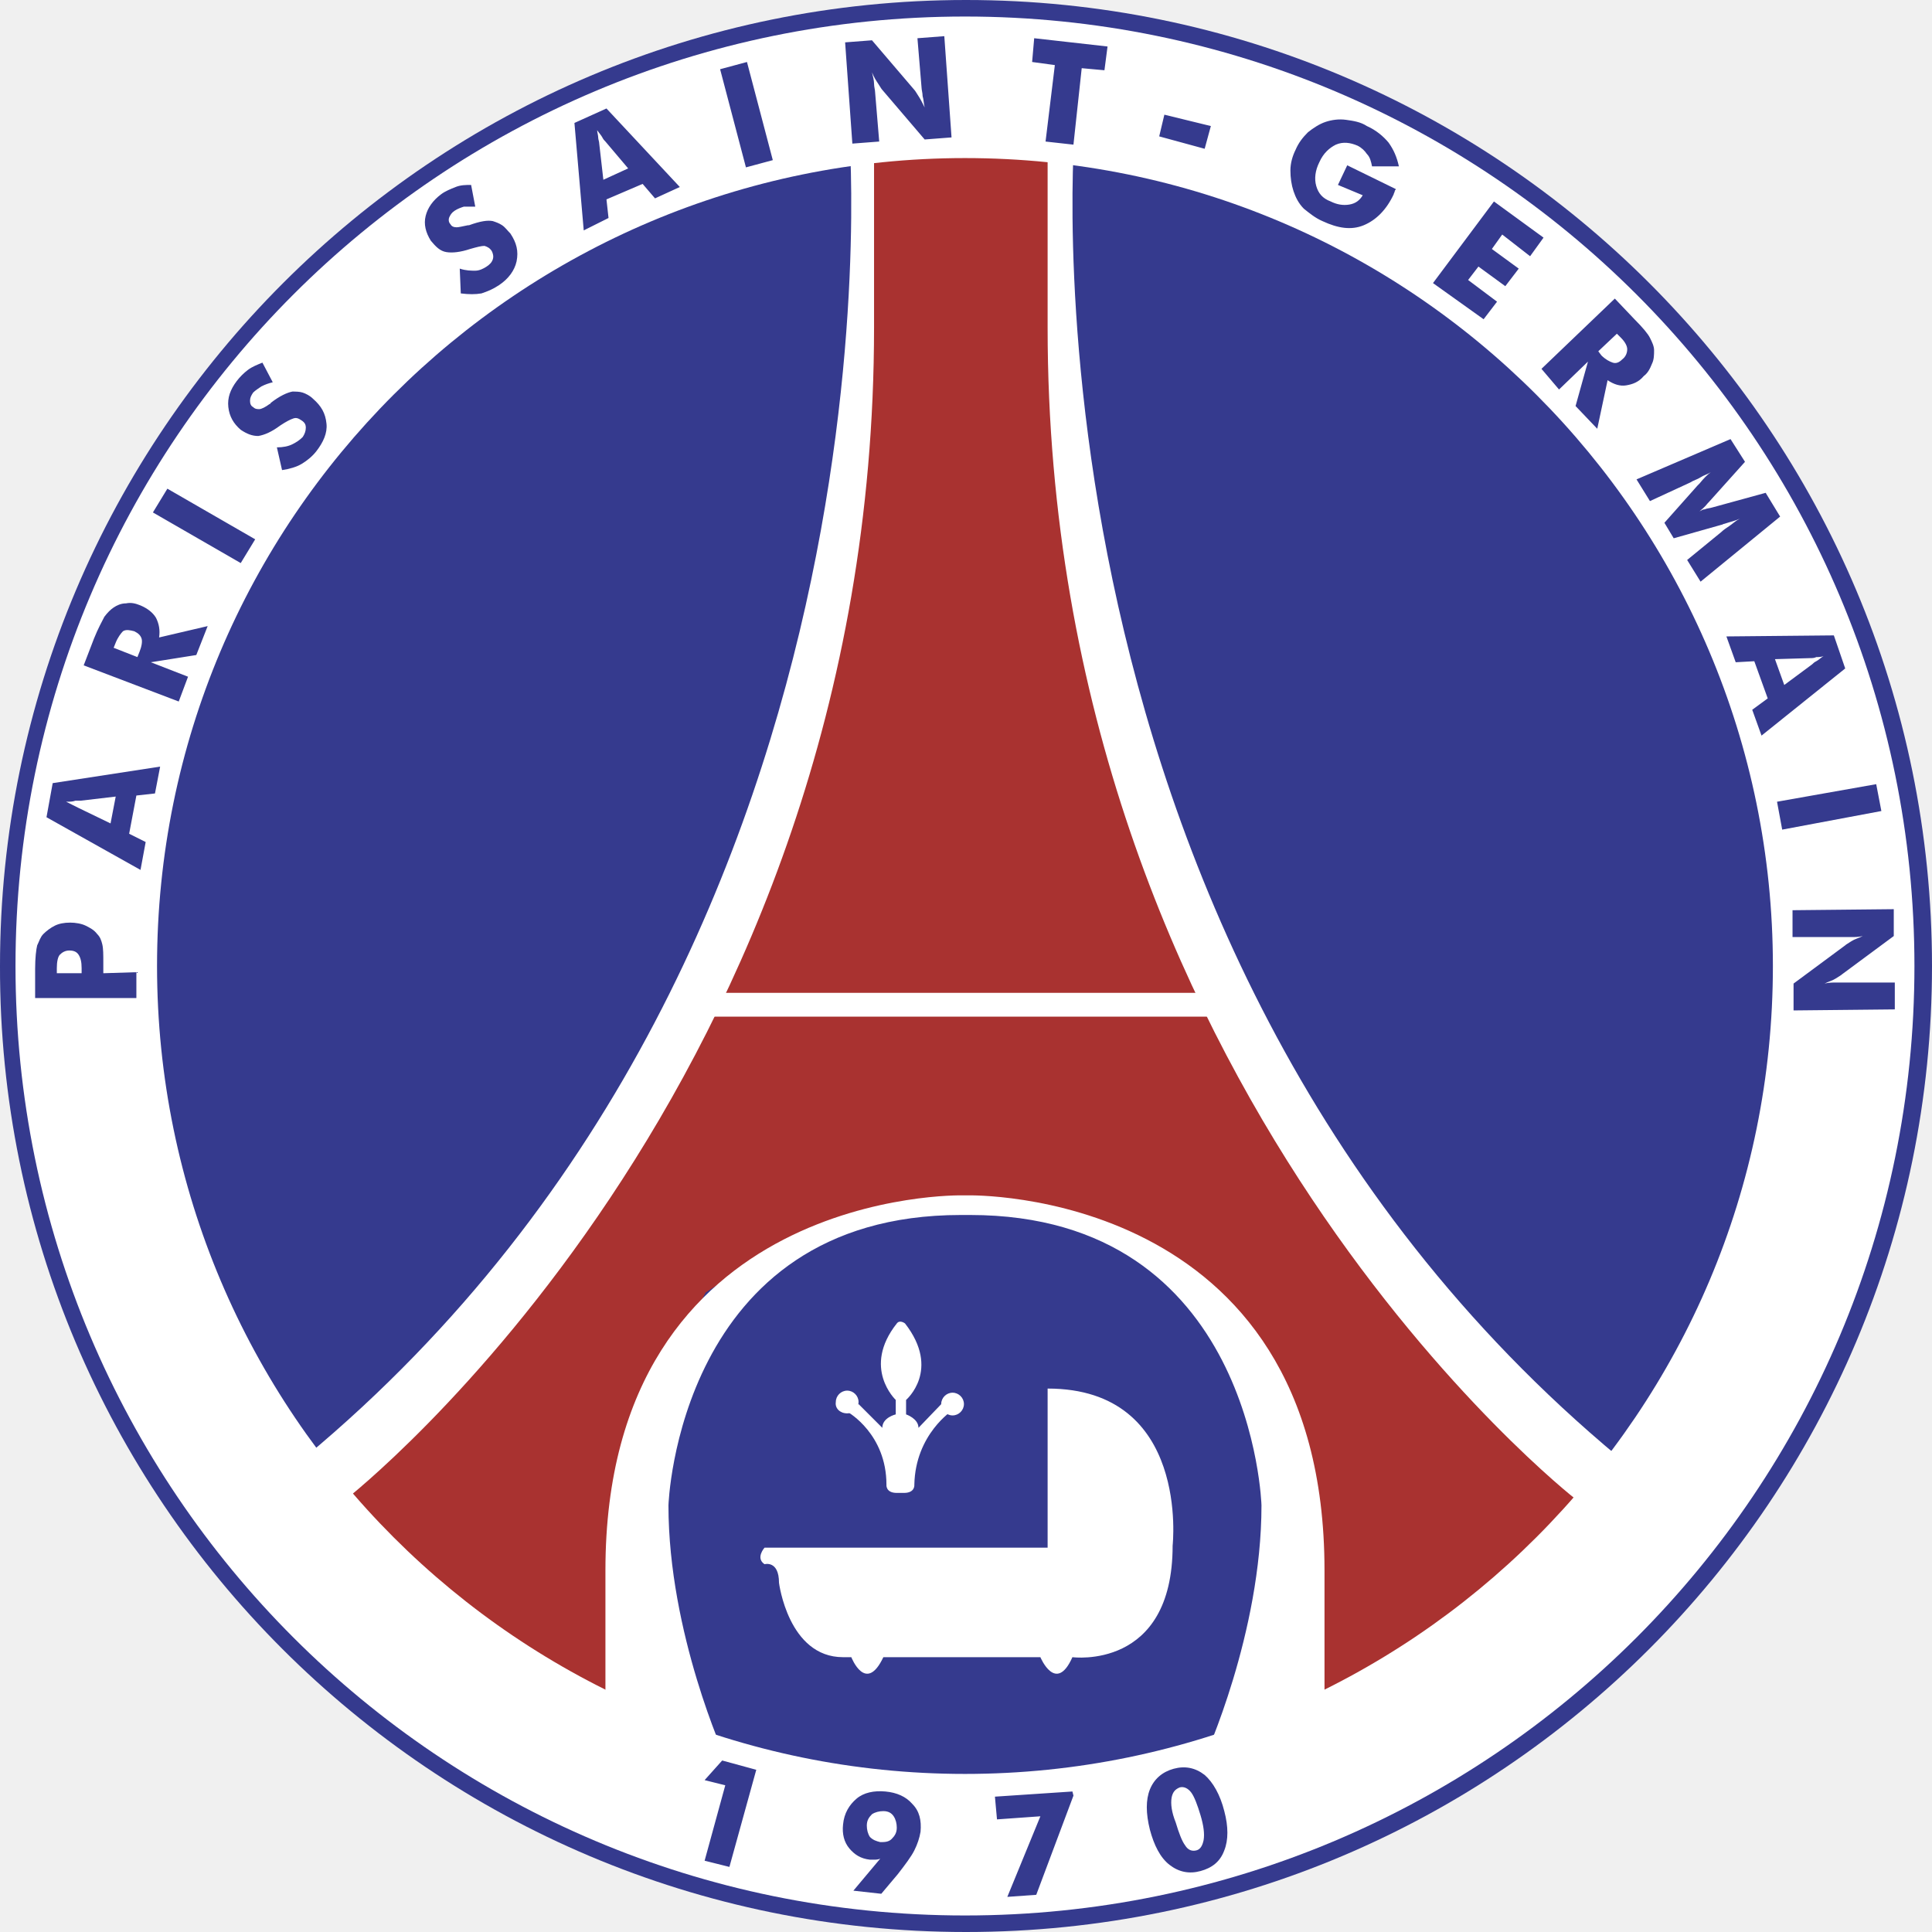
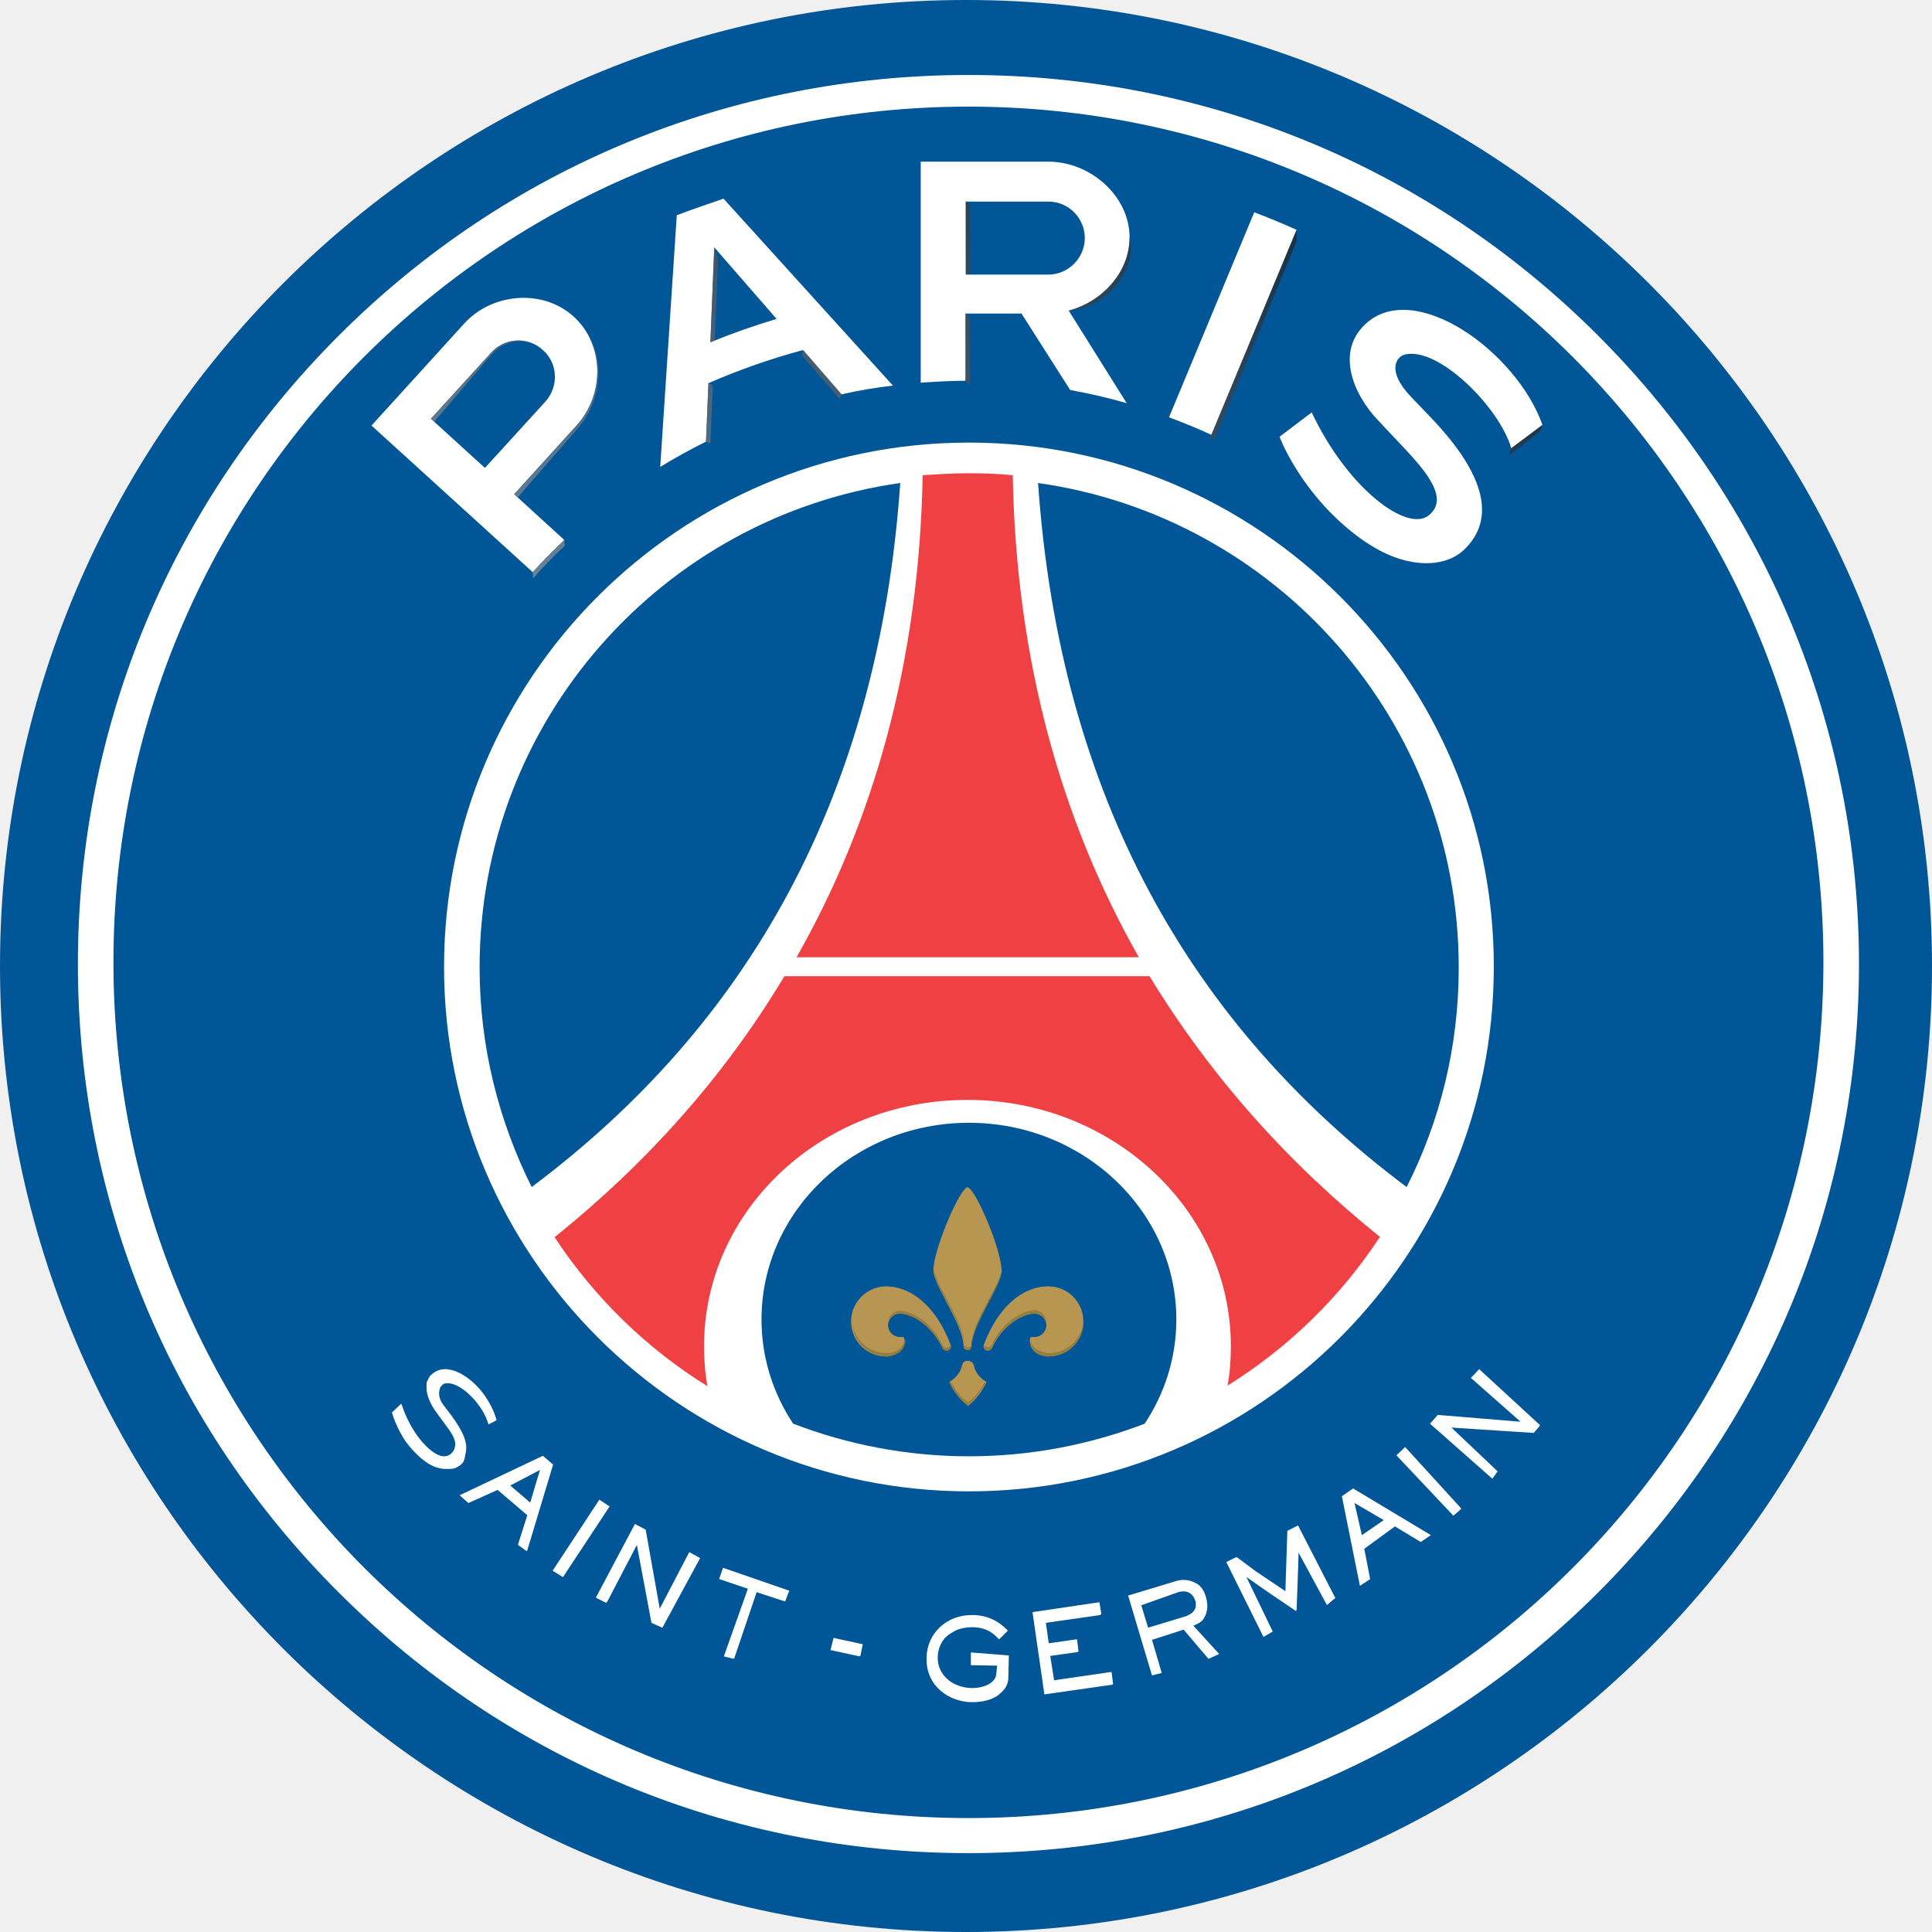
- <svg xmlns="http://www.w3.org/2000/svg" viewBox="-417.1 607.1 187 187">
-   <path fill="#353A8E" d="M-323.6 794.1c51.7 0 93.5-41.9 93.5-93.5 0-51.7-41.9-93.5-93.5-93.5s-93.5 41.9-93.5 93.5c-.1 51.6 41.8 93.5 93.5 93.5z" />
-   <path fill="#FFF" d="M-334.9 620.1s6.7 84.2-58.6 132.7l18.7 13 50-103.8v-41.6l-10.1-.3zm21.8 0s-6.7 84.2 58.6 132.7l-18.7 13-50-103.8v-41.6l10.1-.3z" />
-   <path fill="#A93230" d="M-317.9 724.2l4.4 1.1 6.3 1.9 7.8 5 7.4 14.3v31.9l30.5-20.2-3.1-6s-51.1-39.8-51.1-113.4v-19.9h-16.8v19.9c0 73.5-51.1 113.4-51.1 113.4l-3.1 6 30.5 20.2v-31.9l7.4-14.3 7.8-5 6.3-1.9 4.4-1.1h12.4z" />
-   <path fill="#FFF" d="M-350.3 703.2h52.7v2.3h-52.7m26.2 19.2c-27.4 0-28.3 28.1-28.3 28.1 0 12.4 5.5 24.4 5.5 24.4l-11.6.2v-18.3c0-37 34.5-36.3 34.5-36.3h.6s34.5-.8 34.5 36.3v18.3l-11.6-.2s5.5-12 5.5-24.4c0 0-.8-28.1-28.2-28.1h-.9z" />
-   <path fill="#FFF" d="M-323.7 778.8c21.6 0 41.2-8.8 55.3-22.9 14.2-14.2 22.9-33.7 22.9-55.3s-8.8-41.2-22.9-55.3c-14.2-14.2-33.7-22.9-55.3-22.9s-41.2 8.8-55.3 22.9c-14.2 14.2-22.9 33.7-22.9 55.3s8.8 41.2 22.9 55.3c14.1 14.1 33.7 22.9 55.3 22.9zm0 13.7c-25.4 0-48.4-10.3-65-26.9s-26.9-39.6-26.9-65 10.3-48.4 26.9-65c16.6-16.6 39.6-26.9 65-26.9s48.4 10.3 65 26.9c16.6 16.6 26.9 39.6 26.9 65s-10.3 48.4-26.9 65-39.6 26.9-65 26.9z" />
-   <path fill="#353A8E" d="M-411.6 701.3v-.5c0-.6.1-1.1.3-1.3.2-.2.5-.4.9-.4s.7.1.9.4c.2.3.3.7.3 1.3v.5h-2.4zm4.5 0v-1c0-.8 0-1.4-.1-1.8-.1-.4-.2-.7-.5-1-.3-.4-.7-.6-1.1-.8-.4-.2-1-.3-1.5-.3-.6 0-1.1.1-1.5.3-.4.2-.8.5-1.1.8-.3.3-.4.7-.6 1.1-.1.4-.2 1.2-.2 2.3v2.8h9.8v-2.5l-3.2.1zm-2.4-16l-.6-.3-.6-.3c.4 0 .6 0 .9-.1h.5l3.4-.4-.5 2.6-3.1-1.5zm6.5 3.3l-1.6-.8.7-3.7 1.8-.2.5-2.6-10.4 1.6-.6 3.3 9.1 5.1.5-2.7zm-3.1-18.8l.2-.5c.2-.5.5-.9.7-1.1.3-.2.7-.1 1.1 0 .4.2.6.4.7.7.1.3 0 .8-.2 1.3l-.2.5-2.3-.9zm7.2 2.8l-3.6-1.4 4.4-.7 1.1-2.8-4.7 1.1c.1-.7 0-1.3-.3-1.9-.3-.5-.8-.9-1.5-1.2-.5-.2-.9-.3-1.4-.2-.5 0-.9.2-1.2.4-.3.2-.6.5-.9.9-.2.4-.6 1.1-1 2.1l-1 2.6 9.2 3.5.9-2.4zm5.1-11l-8.5-4.9 1.4-2.3 8.5 4.9m2.1-8.9c.6 0 1.1-.1 1.5-.3.4-.2.7-.4 1-.7.2-.3.3-.6.3-.9 0-.3-.1-.5-.4-.7-.3-.2-.5-.3-.8-.2-.3.1-.7.3-1.3.7-.8.6-1.5.9-2.1 1-.6 0-1.1-.2-1.7-.6-.7-.6-1.1-1.3-1.2-2.2-.1-.9.2-1.7.8-2.5.3-.4.7-.8 1.1-1.1.4-.3.9-.5 1.4-.7l1 1.9c-.4.1-.7.2-1.1.4-.3.2-.6.4-.8.6-.2.3-.3.5-.3.8s.1.5.3.6c.2.2.4.2.6.2.2 0 .6-.2 1-.5 0 0 .1 0 .1-.1.9-.7 1.6-1 2.1-1.1.3 0 .7 0 1 .1.3.1.7.3 1 .6.8.7 1.2 1.4 1.3 2.4.1.9-.3 1.8-1 2.7-.4.5-.9.9-1.4 1.2s-1.2.5-1.9.6l-.5-2.2zm17.7-17.3c.6.2 1.1.2 1.5.2s.8-.2 1.1-.4c.3-.2.5-.4.6-.7.1-.3 0-.6-.1-.8-.2-.3-.4-.4-.7-.5-.3 0-.7.1-1.4.3-.9.3-1.7.4-2.3.3-.6-.1-1-.5-1.5-1.1-.5-.8-.7-1.6-.5-2.4.2-.8.7-1.5 1.5-2.1.4-.3.9-.5 1.4-.7s1-.2 1.5-.2l.4 2.1h-1.1c-.3.1-.6.2-.9.4-.3.2-.4.4-.5.6-.1.2-.1.5.1.7.1.2.3.3.6.3.2 0 .6-.1 1.1-.2h.1c1.1-.4 1.8-.5 2.3-.4.3.1.6.2.9.4.3.2.5.5.8.8.6.9.8 1.7.6 2.7-.2.9-.8 1.7-1.7 2.3-.6.4-1.1.6-1.7.8-.6.1-1.2.1-2 0l-.1-2.4zm13.5-12.1c0-.2-.1-.4-.1-.6s-.1-.5-.1-.7c.2.3.4.5.5.7s.2.3.3.4l2.2 2.6-2.4 1.1-.4-3.5zm.9 7.2l-.2-1.8 3.5-1.5 1.2 1.4 2.4-1.1-7.1-7.6-3.1 1.4.9 10.4 2.4-1.2zm13.3-4.9l-2.5-9.5 2.6-.7 2.5 9.5m7.7-1.6l-.7-9.8 2.6-.2 4.1 4.8c.1.1.2.3.4.6s.4.7.6 1.1c-.1-.4-.1-.8-.2-1.1 0-.3-.1-.6-.1-.8l-.4-4.8 2.6-.2.7 9.8-2.6.2-4.1-4.8c-.1-.1-.2-.3-.4-.6s-.4-.6-.6-1.1c.1.4.2.8.2 1.1 0 .3.1.6.1.8l.4 4.8-2.6.2zm18.7-.2l.9-7.4-2.2-.3.2-2.3 7.1.8-.3 2.3-2.2-.2-.8 7.4m8.3-.8l.5-2.1 4.5 1.1-.6 2.2m12.9 3.5l.9-1.9 4.7 2.3c0 .1-.1.1-.1.2s-.1.2-.1.3c-.7 1.5-1.7 2.5-2.9 3s-2.5.3-4-.4c-.7-.3-1.3-.8-1.8-1.2-.5-.5-.8-1.1-1-1.7-.2-.6-.3-1.3-.3-2s.2-1.4.5-2c.3-.7.7-1.2 1.2-1.7.5-.4 1.1-.8 1.7-1 .6-.2 1.3-.3 2-.2.7.1 1.4.2 2 .6.9.4 1.6 1 2.1 1.6.5.7.8 1.4 1 2.3h-2.6c-.1-.5-.2-.9-.5-1.2-.2-.3-.5-.6-.9-.8-.7-.3-1.4-.4-2.1-.1-.6.3-1.2.8-1.6 1.7-.4.8-.5 1.6-.3 2.3.2.7.6 1.2 1.4 1.5.6.3 1.2.4 1.8.3.6-.1 1-.4 1.3-.9l-2.4-1zm9.2 9.5l5.9-7.9 4.8 3.5-1.3 1.8-2.7-2.1-1 1.4 2.6 1.9-1.3 1.7-2.6-1.9-1 1.3 2.8 2.1-1.3 1.7m12.9 1.4l.4.4c.4.4.6.8.6 1.1s-.1.7-.5 1c-.3.3-.6.4-.9.3-.3-.1-.7-.3-1.1-.7l-.3-.4 1.8-1.7zm-5.6 5.4l2.8-2.7-1.2 4.3 2.1 2.2 1-4.7c.6.4 1.2.6 1.8.5.6-.1 1.2-.3 1.7-.9.4-.3.6-.7.8-1.2.2-.4.2-.9.2-1.3s-.2-.8-.4-1.2c-.2-.4-.7-1-1.5-1.8l-1.9-2-7.1 6.8 1.7 2zm13.7 18.6l-1.3-2.1 3.3-2.7c.2-.2.5-.4.8-.6.3-.2.6-.5 1-.7-.4.2-.9.3-1.5.5-.1 0-.2.1-.3.1l-4.6 1.3-.9-1.5 3.2-3.6.2-.2c.4-.5.8-.9 1.1-1.1-.3.2-.7.3-1 .5-.3.2-.7.3-1 .5l-3.9 1.8-1.3-2.1 9.1-3.9 1.4 2.2-3.5 3.9-.1.1c-.3.4-.6.6-.8.8.2-.1.3-.2.5-.2.2-.1.5-.1.8-.2l5.1-1.4 1.4 2.3-7.7 6.3zm10.6 7.4c.2 0 .4 0 .6-.1.2 0 .5 0 .7-.1-.3.2-.5.4-.7.5-.2.1-.3.2-.4.3l-2.7 2-.9-2.5 3.4-.1zm-7.2.4l1.8-.1 1.3 3.6-1.5 1.1.9 2.5 8.1-6.5-1.1-3.2-10.4.1.9 2.5zm4 13.5l9.6-1.7.5 2.6-9.6 1.8m1 7.8l9.8-.1v2.6l-5 3.7c-.1.1-.3.2-.6.4s-.7.3-1.1.5c.4-.1.8-.1 1.1-.1h5.7v2.6l-9.8.1v-2.6l5-3.7c.1-.1.3-.2.6-.4s.7-.3 1.1-.5c-.4.1-.8.1-1.1.1h-5.7v-2.6zm-105.3 92l2-7.3-2-.5 1.7-1.9 3.3.9-2.6 9.4m13.6-2.9c-.2-.3-.3-.7-.3-1.1 0-.5.2-.8.5-1.1.3-.2.7-.3 1.1-.3.5 0 .8.2 1 .5.2.3.3.7.3 1.1 0 .5-.2.8-.5 1.1-.3.3-.7.3-1.1.3-.4-.1-.7-.2-1-.5zm-1.6 5.2l2.7.3 1.6-1.9c.7-.9 1.3-1.7 1.6-2.3s.5-1.2.6-1.8c.1-1.1-.1-2-.8-2.7-.6-.7-1.5-1.1-2.6-1.2-1.1-.1-2.1.1-2.8.7-.7.6-1.2 1.4-1.3 2.5-.1.9.1 1.7.6 2.3s1.1 1 2 1.1h.5s.3 0 .5-.1l-2.6 3.1zm14.9.6l3.2-7.8-4.2.3-.2-2.2 7.5-.5.1.4-3.6 9.6m13.1-9.4c.1-.5.3-.8.8-1 .4-.1.8.1 1.1.5.3.4.6 1.2.9 2.2.3 1 .4 1.8.3 2.4-.1.5-.3.9-.7 1-.4.1-.8 0-1.1-.5-.3-.4-.6-1.2-.9-2.2-.4-1-.5-1.8-.4-2.4zm3.2-2.2c-.9-.7-1.9-.9-3-.6-1.1.3-1.9 1-2.3 2-.4 1-.4 2.3 0 3.9.4 1.5 1 2.7 1.9 3.4.9.7 1.9.9 3 .6 1.1-.3 1.9-.9 2.3-2 .4-1 .4-2.3 0-3.8-.4-1.6-1.1-2.8-1.9-3.5z" />
-   <path fill="#FFF" d="M-315.7 756.9h-27.4s-.9 1 0 1.6c0 0 1.4-.4 1.4 1.8 0 0 .9 7.2 6.2 7.2h.8s1.4 3.6 3.1 0h15.2s1.5 3.6 3.1 0c0 0 9.7 1.3 9.7-10.8 0 0 1.7-15.2-12.1-15.2v15.4zm-19.4-13c.6 0 1.1-.5 1.1-1.1 0-.6-.5-1.1-1.1-1.1s-1.1.5-1.1 1.1c-.1.6.4 1.1 1.1 1.1zm10.2.2c-.6 0-1.1-.5-1.1-1.1 0-.6.5-1.1 1.1-1.1.6 0 1.1.5 1.1 1.1 0 .6-.5 1.1-1.1 1.1z" />
-   <path fill="#FFF" d="M-330.3 751.6c-1.1 0-1-.8-1-.8 0-4.9-3.7-7-3.7-7l1-.8 2.3 2.3c0-1 1.3-1.3 1.3-1.3v-1.4s-3.3-3.1.1-7.4c.3-.4.8 0 .8 0 3.5 4.5.1 7.4.1 7.4v1.4s1.2.4 1.2 1.3l2.5-2.6.8.9s-3.6 2.3-3.7 7.2c0 0 .1.8-1 .8h-.7z" />
+ <svg xmlns="http://www.w3.org/2000/svg" width="396.8" height="396.8" viewBox="0 0 396.8 396.8">
+   <path fill="#005696" d="M198.4 0C89 0 0 89 0 198.4s89 198.4 198.4 198.4 198.4-89 198.4-198.4S307.8 0 198.4 0" />
+   <path fill="#FFF" d="M95.3 66.5l-19 20.9 33.1 30.1c2.1-2.3 4.2-4.4 6.5-6.6l-10.3-9.4 12.8-14.1c5.8-6.4 5.8-16.6-.6-22.4-6.3-5.7-16.7-4.9-22.5 1.5m16.7 16L99.6 96.1 88.5 86l12.4-13.6c2.8-3.1 7.6-3.3 10.6-.5 3.1 2.7 3.3 7.5.5 10.6m27-38.3l-3.4 51.7c3.1-1.9 6.2-3.6 9.4-5.2l.5-12c6.2-2.7 12.7-5 19.4-6.8l7.9 9.1c3.5-.8 7-1.4 10.6-1.8l-34.8-38.4c-3.2 1.1-6.4 2.2-9.6 3.4m6.9 26.1l.8-19.5 12.8 14.7c-4.7 1.4-9.2 3-13.6 4.8M232 48.8c0-8.6-8.1-15.6-16.7-15.6h-26.2v45.4c3-.2 6.1-.4 9.2-.4V64.4h11.5l10 15.7c3.9.7 7.8 1.6 11.6 2.7l-11.9-19c6.8-1.8 12.5-7.8 12.5-15m-16.7 7.6h-16.9v-15h16.9c4.2 0 7.5 3.4 7.5 7.5s-3.4 7.5-7.5 7.5m74.4 25l4.5 4.7c10.7 11.3 13.2 20.5 6.4 26.9-2.7 2.5-6.9 3.2-11.1 2.3-5.3-1-11.2-4.8-16.7-10.5-4.8-5-8.4-11-10-15.1l6.6-5c7.4 15.7 19.7 24.8 24.1 21.1 4.1-3.4-.4-8.8-5.5-14.2l-5-5.3c-5.2-5.5-8.6-14.1-2.6-19.7 10-9.5 31.1 5.6 36.4 20.7l-6.4 4.8c-2.4-8.4-14.9-20.9-21.8-19.3-1.8.4-3.9 3.3 1.1 8.6m-23.4-34.2l-17.5 42.1c-2.8-1.3-5.8-2.5-8.7-3.6l17.5-42.1c2.9 1.1 5.8 2.3 8.7 3.6" />
+   <path fill="#B79651" d="M197.6 280.4c-.3 1.4-1.2 2.5-2.4 3.3-.2.1-.2.2-.1.4.7 1.4 1.9 3.2 3.4 4.4.2.2.3.2.3.2s.1 0 .3-.2c1.5-1.2 2.7-3 3.4-4.4.1-.2.1-.3-.1-.4-1.2-.7-2.1-1.9-2.4-3.3-.1-.5-.6-.9-1.2-.9-.6-.1-1.1.3-1.2.9m.8-36.4c-2 1.6-6.7 13-6.7 16.9 0 3.1 6.2 11.2 6.2 15.6 0 .4.4.8.8.8.5 0 .8-.4.8-.8 0-4.4 6.2-12.5 6.2-15.6 0-4.1-5.4-17.1-7.1-17.1.1 0-.1.1-.2.2" />
+   <path fill="#B79653" d="M174.8 271.4c0 4 3.2 7.2 7.2 7.2 1.2 0 2.4-.6 3-1.2 1-1.2.8-2.3.7-2.6-.1-.3-.4-.2-.5-.2h-.4c-1.3 0-2.4-1.1-2.4-2.4 0-1.3 1.1-2.4 2.4-2.4 2.4 0 6.5 2.3 8.8 7.1.1.3.5.5.8.5.5 0 .9-.4.9-.9 0-.1 0-.3-.1-.4-2.9-7.7-8-11.9-13.2-11.9-3.9 0-7.2 3.2-7.2 7.2" />
+   <path fill="#B79651" d="M202.1 276.1c-.1.1-.1.2-.1.4 0 .5.4.9.9.9.3 0 .6-.2.8-.5 2.2-4.8 6.4-7.1 8.8-7.1 1.3 0 2.4 1.1 2.4 2.4 0 1.3-1.1 2.4-2.4 2.4h-.4c-.1 0-.4-.1-.5.2-.1.2-.3 1.4.7 2.6.6.7 1.8 1.2 3 1.2 4 0 7.2-3.2 7.2-7.2s-3.2-7.2-7.2-7.2c-5.3 0-10.3 4.2-13.2 11.9" />
+   <path fill="#FFF" d="M199 90.9c-59.5 0-107.8 48.3-107.8 107.7 0 59.4 48.4 107.7 107.8 107.7 59.5 0 107.8-48.3 107.8-107.7.1-59.3-48.3-107.7-107.8-107.7m-89.8 152.9c-6.8-13.6-10.7-28.9-10.7-45.1 0-50.7 37.6-92.6 86.4-99.5-4.5 64.6-31.4 111.4-75.7 144.6m125.9 48.6c-11.2 4.3-23.4 6.7-36.1 6.7s-24.9-2.4-36.1-6.7c-4.1-6.2-6.5-13.5-6.5-21.4 0-22.3 19.1-40.4 42.6-40.4s42.6 18.1 42.6 40.4c0 7.9-2.4 15.2-6.5 21.4m53.8-48.6c-44.3-33.2-71.2-80-75.7-144.6 48.8 6.9 86.4 48.8 86.4 99.5 0 16.2-3.8 31.5-10.7 45.1m39.3-174.9c-34.5-34.5-80.4-53.5-129.3-53.5-48.8 0-94.8 19-129.3 53.5S16 149.3 16 198c0 48.8 19 94.6 53.6 129.1 34.5 34.5 80.4 53.5 129.3 53.5 48.8 0 94.7-19 129.3-53.5 34.5-34.5 53.6-80.4 53.6-129.1 0-48.7-19.1-94.6-53.6-129.1M198.9 373.4c-97 0-175.6-78.7-175.6-175.8 0-97.1 78.6-175.7 175.6-175.7s175.6 78.7 175.6 175.7c0 97.2-78.6 175.8-175.6 175.8" />
+   <path fill="#EF4043" d="M283.5 254.1c-8.1 12.3-18.8 22.8-31.4 30.6.5-2.7.7-5.4.7-8.2 0-27.9-24.2-50.6-54.1-50.6-29.9 0-54.1 22.6-54.1 50.6 0 2.8.2 5.5.7 8.2-12.6-7.8-23.3-18.3-31.4-30.6 18.8-15.1 34.8-32.9 47.2-53.6h75c12.6 20.7 28.6 38.5 47.4 53.6M208 97.6c-3-.3-6.1-.4-9.2-.4-3.1 0-6.2.2-9.3.4-.7 38.4-10.1 71.2-25.9 99h70.3c-15.8-27.8-25.2-60.7-25.9-99" />
+   <path fill="none" stroke="#FFF" stroke-width=".24" stroke-miterlimit="10" d="M283.5 254.1c-8.1 12.3-18.8 22.8-31.4 30.6" opacity=".8" />
+   <path fill="#897438" d="M212.4 269.8c-2.4 0-6.5 2.3-8.8 7.1-.2.3-.5.5-.8.5-.4 0-.7-.2-.8-.6.1-.1.1-.3.2-.4.2.2.4.3.7.3.3 0 .6-.2.8-.5 2.2-4.8 6.4-7.1 8.8-7.1 1.3 0 2.4 1.1 2.4 2.4v.3c-.2-1.1-1.2-2-2.5-2m-26.5 5.2c0 .1 0 .2-.1.4-.1.4-.3.8-.7 1.3-.6.7-1.8 1.2-3 1.2-3.7 0-6.8-2.9-7.1-6.5 0 4 3.2 7.2 7.2 7.2 1.2 0 2.4-.6 3-1.2.5-.6.7-1.2.8-1.7v-.5c-.1-.1-.1-.1-.1-.2m36.6-3.9v.3c-.3 3.7-3.4 6.5-7.1 6.5-1.2 0-2.4-.6-3-1.2-.4-.5-.6-.9-.7-1.3 0 .1 0 .1-.1.3.1.5.3 1.1.8 1.7.6.7 1.8 1.2 3 1.2 4 0 7.2-3.2 7.2-7.1-.1-.2-.1-.3-.1-.4m-24.5 5.4c0 .4.4.8.8.8.5 0 .8-.4.8-.8 0-4.3 6-12.2 6.2-15.4v-.7.3c-.5 3.3-6.2 10.9-6.2 15.2 0 .4-.4.8-.8.8-.5 0-.8-.4-.8-.8 0-4.2-5.7-11.8-6.2-15.2 0 .1 0 .3-.1.4v-.2c0 3.1 6.3 11.2 6.3 15.6zm4.1 7.6c-.7 1.3-1.7 2.7-3 3.7-.2.2-.3.2-.3.2s-.1 0-.3-.2c-1.3-1-2.3-2.4-3-3.7l-.5-.2v.1c0 .1.1.2.1.3.7 1.4 1.9 3 3.3 4.1.2.2.3.2.3.2s.1 0 .3-.2c1.4-1.1 2.5-2.8 3.3-4.1.1-.1.1-.2.1-.3v-.1l-.3.2zm-6.8-7.2zm0-.2v-.2s0-.2-.1-.3c0 .1-.1.2-.2.2l.2.4c.1 0 .1 0 .1-.1m0 .2l-.2-.4c-.2.2-.4.3-.7.3-.3 0-.6-.2-.8-.5-2.2-4.8-6.4-7.1-8.8-7.1-1.3 0-2.4 1.1-2.4 2.4v.3c.2-1.2 1.2-2.1 2.4-2.1 2.4 0 6.5 2.3 8.8 7.1.1.3.5.5.8.5.4 0 .7-.2.9-.5" opacity=".7" />
+   <g opacity=".7">
+     <defs>
+       <linearGradient id="a" gradientUnits="userSpaceOnUse" x1="-105.79" y1="103.45" x2="-104.79" y2="103.45" gradientTransform="rotate(120 -3124.9 11629.9) scale(140.4)">
+         <stop offset="0" stop-color="#231F20" />
+         <stop offset="1" stop-color="#939598" />
+       </linearGradient>
+     </defs>
+     <path fill="url(#a)" d="M165 71.9l7.9 9.1-.5.9-7.8-9 .4-1zm-20 18.8l.9.4.5-11.9-.9-.6-.5 12.1zm.9-20.4l.9-.4.7-16.8-.8-2.4-.8 19.6zm-34.4 1.6c-3.1-2.8-7.8-2.6-10.6.5L88.5 86l.7.6L99 75.1c.8-.9 1.6-1.9 2.5-2.8.8-.9 1.9-1.5 3.1-1.9 2.3-.8 5-.2 6.9 1.5m9.7-2.5l-.4-.5c3.2 5.8 2.3 13.4-2.4 18.6l-12.8 14.1.7.6 7.2-8.3 3.6-4.1c1.2-1.4 2.5-2.7 3.4-4.4 1.9-3.2 2.7-7.1 2.3-10.7-.2-1.9-.8-3.7-1.6-5.3m-11.8 48.1l.1 1.3.6-.7c1.9-2.1 3.4-3.7 5.9-6l-.1-1.2c-2.2 2.2-4.4 4.3-6.5 6.6m139.9-26.9l17-41v-2.4l-17.5 42.1.5 1.3zm61.1 1.4l-.5 1.5 1.1-.8c.3-.2.5-.4.8-.6.3-.2.5-.4.8-.6l3.7-2.9.5-1.4c.1 0-4.4 3.3-6.4 4.8m-90.9-28.2c1.8-.1 3.6-.6 5.2-1.5 1.6-.8 3.1-2 4.3-3.4s2.2-3 2.7-4.8c.6-1.7.7-3.6.3-5.4 0 7.3-5.7 13.3-12.5 15.1m-21.2-22.5v15h.9V42.2l-.9-.9zm0 36.9l.9.9V65.3l-.9-.9v13.8z" />
+   </g>
+   <path fill="#FFF" d="M171.2 336.4l-.6 2.4v.1l6 1.3v-.1h.1l.5-2.4m22.4 1.7h-.2v2.6l5.4.1-.2 1.8c-.1 1.5-2.1 2.8-5 2.8-4.3-.1-7.1-3-7-6.3 0-1.3.4-2.5 1.1-3.5.3-.5 1-1.1 1.5-1.4.2-.1.3-.2.5-.3 1.1-.7 2.5-1 4.2-1 3.1.1 4.4 1.6 5.2 2.4l.1.1 1.7-1.7.1-.1c-1-1-3.1-3.1-7.1-3.2h-.1c-5.4-.1-9.4 3.8-9.5 8.7v.2c-.1 5.8 4.7 8.9 9.2 9 1.9 0 3.5-.3 4.8-1 .4-.2.7-.4 1-.7.5-.4.9-.8 1.2-1.3.4-.6.6-1.3.6-2.1l.1-4.5-7.6-.6zM94.9 300.6c.6-.6.6-1.7.8-2.5.3-2-.6-4.1-3-7.4l-1.6-2.1c-1.3-1.7-.9-3-.7-3.6.1-.2.3-.4.5-.6.2-.2.5-.3.8-.3h.3c2.9 0 7.3 4.6 8.3 8.4v.1l.1-.1c.6-.3 1.1-.5 1.5-.8h.1c-.5-1.9-1.6-4-2.9-5.7-2.2-2.8-5.2-4.8-7.7-4.8-.9 0-1.7.3-2.4.8-.2.2-.4.3-.6.5-.3.4-.5.8-.7 1.3-.1.2-.1.4-.1.7v.6c0 1.4.8 3.3 1.9 4.8l1.6 2.2c1.2 1.6 2.4 3.1 2.4 4.5 0 .2 0 .3-.1.7 0 .1-.1.4-.2.5-.1.3-.3.5-.5.7-.1.1-.2.2-.4.3-.3.2-.7.3-1.1.3-1.4 0-3.3-1.4-5.1-3.7-1.4-1.8-2.7-4.2-3.6-6.9l-.1-.2-1.9 1.8s.9 3.3 3 6.2c1.9 2.5 4.2 4.5 6.2 5.1.7.2 1.3.3 1.9.3.9 0 1.8 0 2.3-.4.6-.3.8-.5 1-.7m48.9 19.4l-2.2-1.2-.1.1-6 11.5-2.9-16.3h-.1l-2.1-1.1-8 15.1.1.1h-.1.1l2 1 .1-.2h.1l6.1-11.7 3 16 2.2 1 .1-.2v.1l7.7-14.2m-30.2-19.2l-2.1-1.8-17.1 8.1 1.8 1.6 6-2.7 6.1 5.2-1.9 6v.1l1.8 1.3.1-.2 5.3-17.6zm-2.7 1.1l-2 6.7-4.1-3.5 6.1-3.2zm14.3 7.5l-2.1-1.4-9.6 14.6 2.1 1.3.1-.1m32.8-1.8l-.8 2.3 5.9 2-4.9 13.8v.1l2 .5v-.1h.1l4.6-13.6 5.8 1.9v-.1l.1.1v-.2.1l.8-2.1m66.2 16.7h-.1l-11.7 1.7-.8-5 5.7-.8v-.1h.1v-.1l-.3-2.4h-.2l-5.6.8-.6-4.2 11.2-1.6v-.1h.1v-.1h.1l-.4-2.4h-.2l-13.5 2v.3l2.4 16.6 14-2v-.1h.1v-.1m16.5-11.9c.6-.3 1.5-.6 2-1.3.7-1 1.2-2.5.6-4.5-.4-1.5-1.1-2.5-2.2-3-1.3-.7-2.8-.8-4.2-.3l-9.6 2.9 1.4 4.7 3.5 11.7.8-.2 1.2-.3-2-6.8 6.5-2.1 5.1 6 2-.9.2-.1-5.3-5.8zM242 327c1.4-.4 2.9-.1 3.5 1.8.1.2.1.4.1.5v.5c0 .2 0 .3-.1.5-.3.8-1 1.3-2.1 1.7l-7.6 2.3-1.4-4.6 7.6-2.7zm35.9-21.3l-2.3 1.6 3.7 18.4 2-1.3.1-.1-1.2-6.2 6.3-4.6 5.3 3.2 1.9-1.3.2-.1-16-9.6zm6.3 6.5l-4.5 3.1-1.5-6.6m10.4-11.5l-1.8 1.7 11.7 12.4 1.5-1.3.1-.2m16.2-17.1l-12.5-11.5-1.7 1.8 10.2 9-17-1.4-1.6 1.8 12.8 11.3 1-1.4.1-.1-9.5-9 16.9 1.1 1.2-1.4m-49.6 20.4l-2.2 1.1-.4 12.4-6.1-4.1-3.9-2.9-.3.1-1.8.9v.1l7.6 15.3 1.7-1 .2-.1-5.4-11.2 4.6 3.2 5.6 3.8v-.2h.1l.3-8.3.1-3.5 1.2 2.2 4.6 8.5h.1l1.4-1.2.1-.1h.2" />
</svg>
